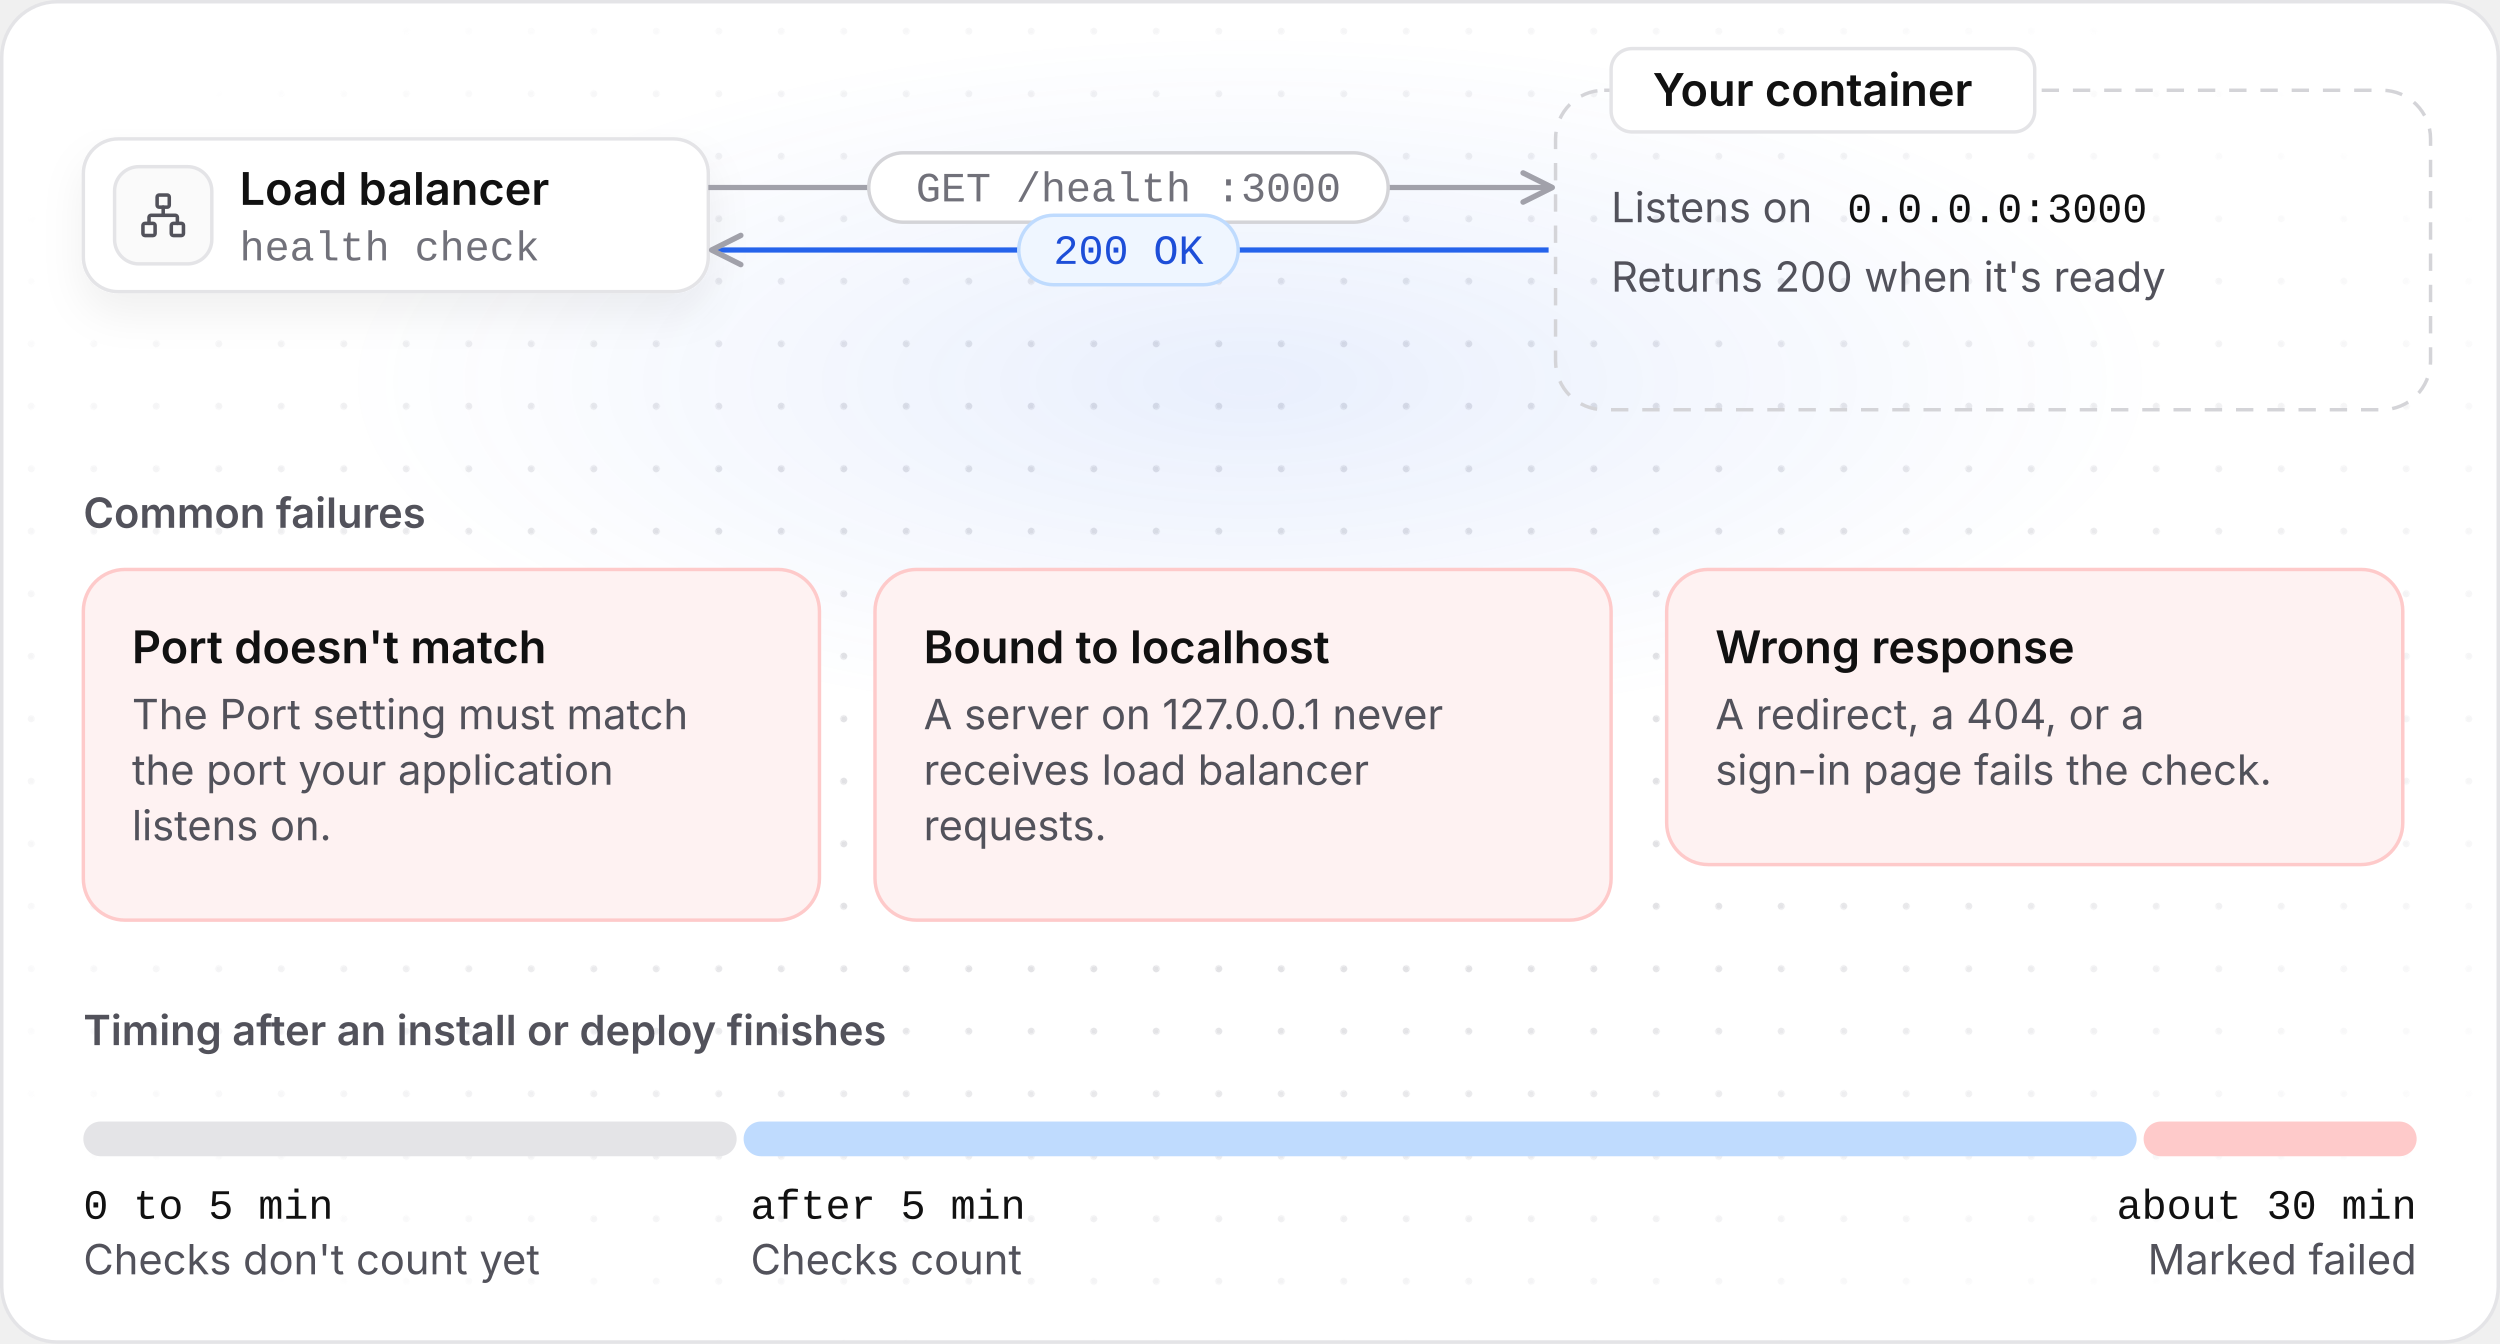
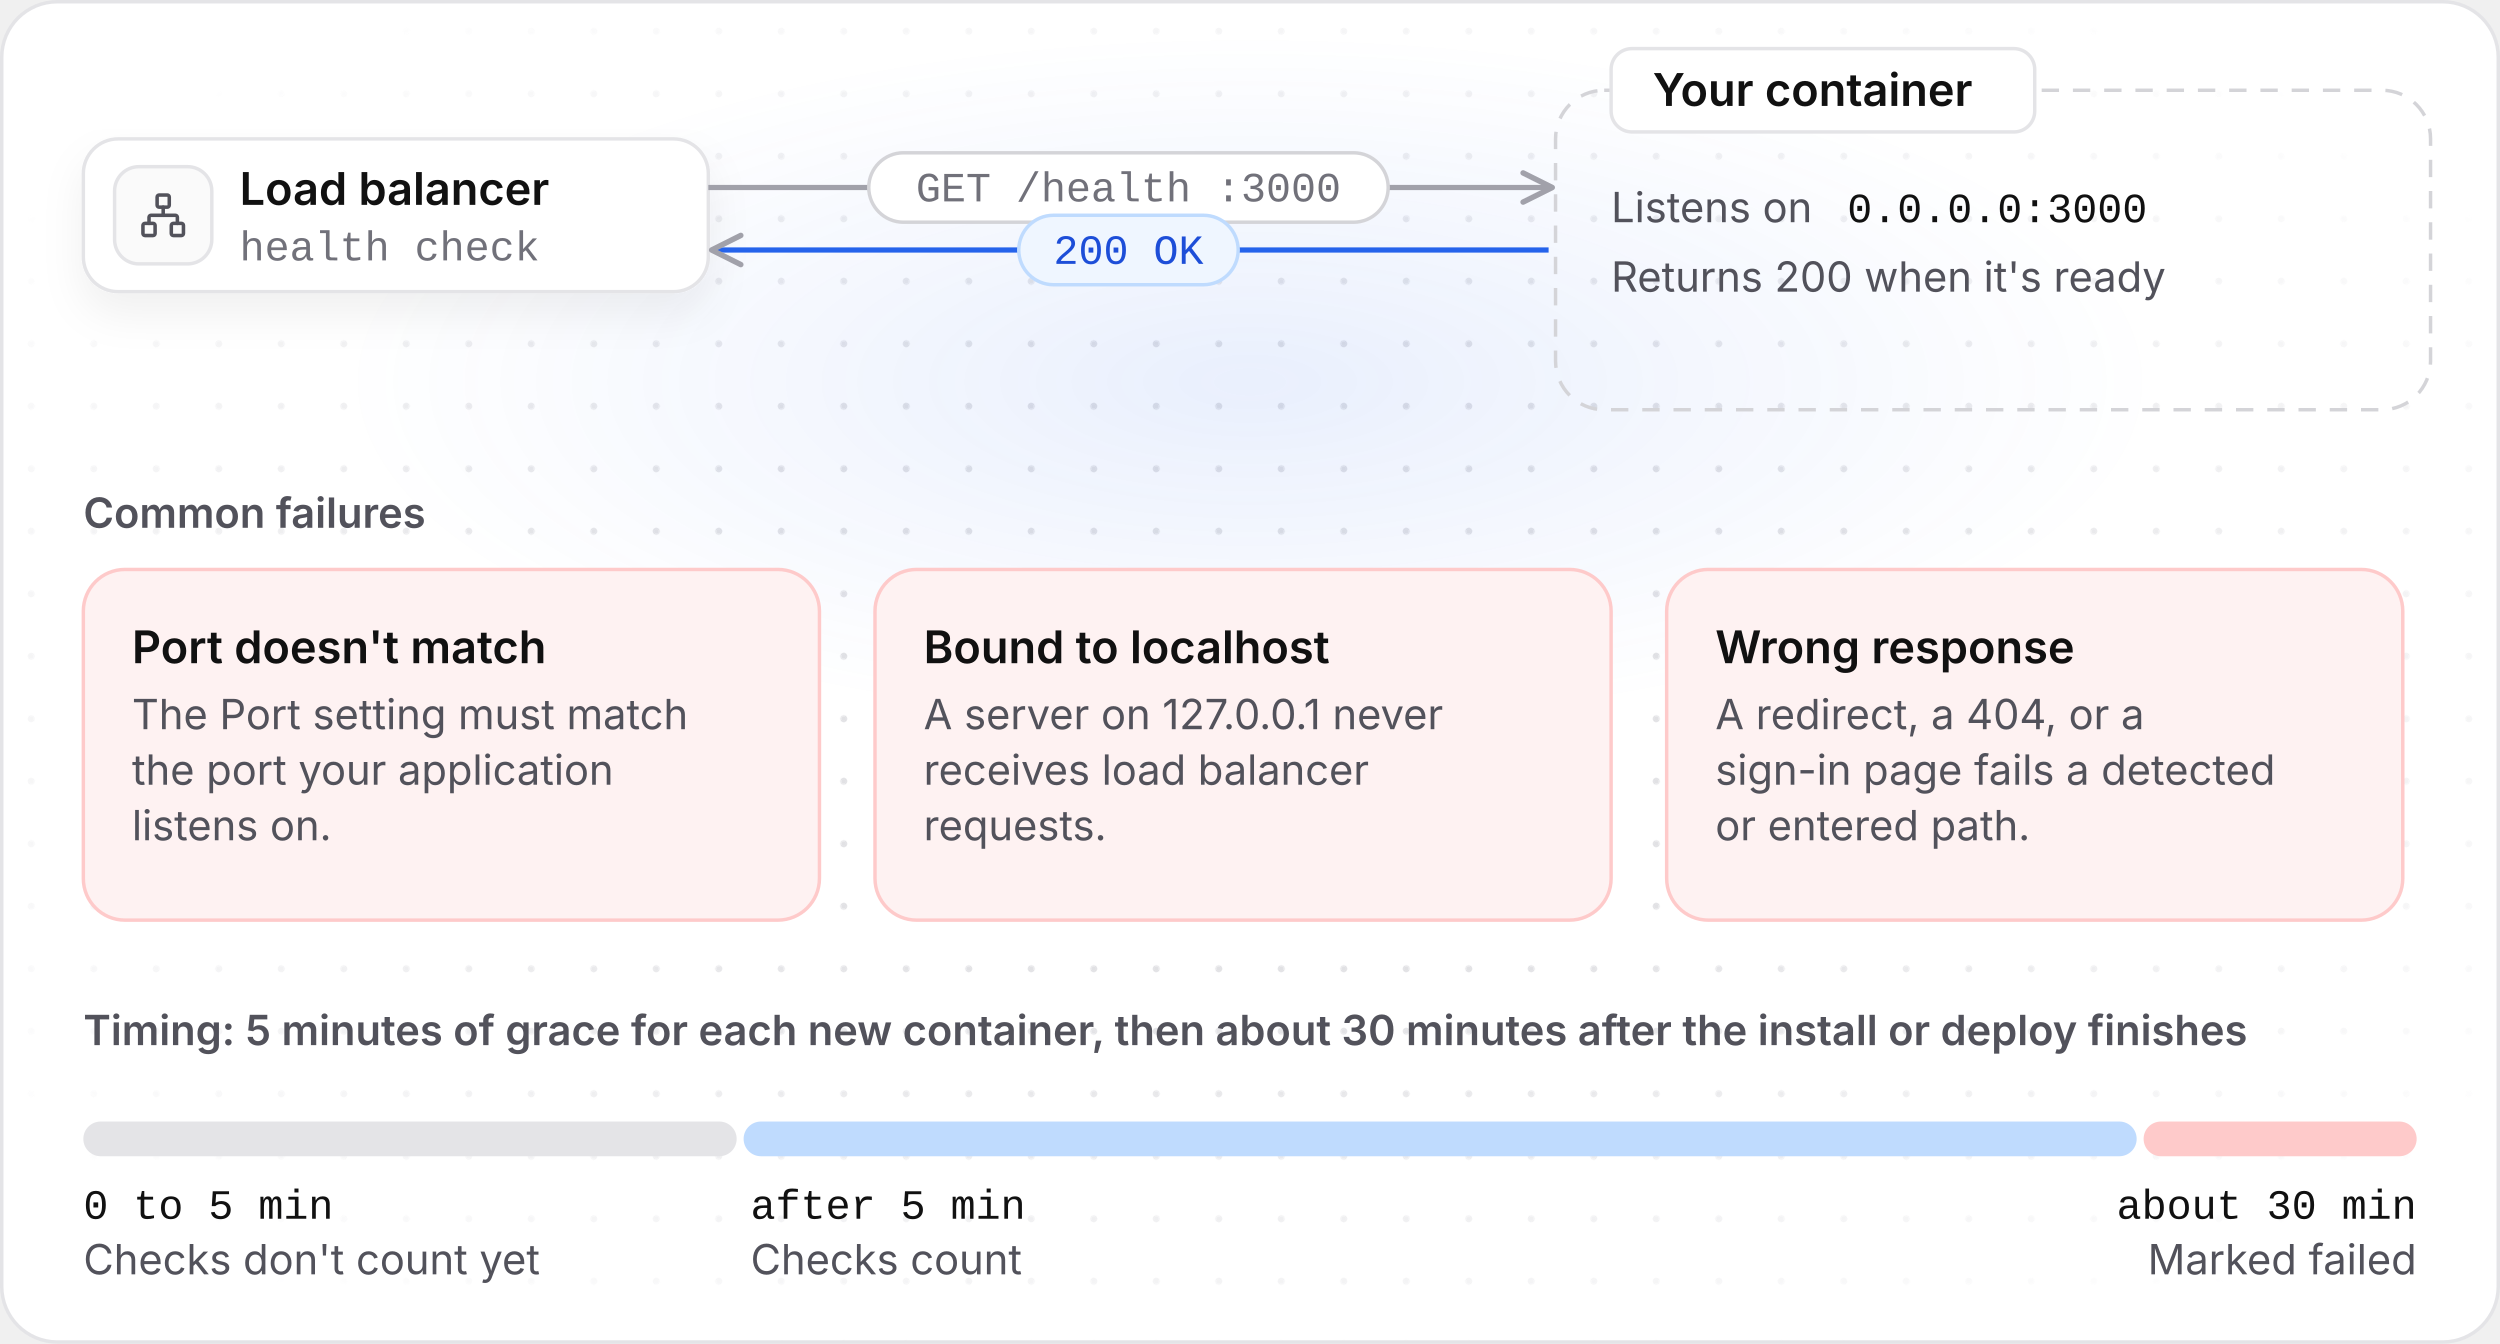
<svg xmlns="http://www.w3.org/2000/svg" width="720" height="387" viewBox="0 0 720 387" role="img" aria-labelledby="title desc">
  <defs>
    <style>
      text { font-family: Inter, "Inter Variable", ui-sans-serif, system-ui, -apple-system, "Segoe UI", sans-serif; fill: #111111; }
      .title { font-size: 13px; font-weight: 600; }
      .heading { font-size: 15px; font-weight: 600; letter-spacing: -0.01em; }
      .body { font-size: 13px; fill: #111111; }
      .label { font-size: 12px; font-weight: 600; fill: #52525B; }
      .note { font-size: 12px; fill: #52525B; }
      .badge { font-size: 12px; font-weight: 500; }
      .num { font-size: 12px; font-weight: 600; fill: #FFFFFF; }
      .mono { font-family: ui-monospace, SFMono-Regular, Menlo, Consolas, "Liberation Mono", monospace; font-size: 12px; fill: #71717A; }
      .mono-dark { font-family: ui-monospace, SFMono-Regular, Menlo, Consolas, "Liberation Mono", monospace; font-size: 12px; fill: #111111; }
      .mono-brand { font-family: ui-monospace, SFMono-Regular, Menlo, Consolas, "Liberation Mono", monospace; font-size: 12px; fill: #1D4ED8; }
      .boundary { fill: none; stroke: #A1A1AA; stroke-width: 1; stroke-dasharray: 5 4; }
      .tag { fill: #FFFFFF; stroke: #E4E4E7; }
      .band { fill: #FAFAFA; stroke: #E4E4E7; }
      .tile { fill: #FFFFFF; stroke: #E4E4E7; }
      .tile-optional { fill: #FFFFFF; stroke: #A1A1AA; stroke-dasharray: 4 3; }
      .icon-tile { fill: #FAFAFA; stroke: #E4E4E7; }
      .icon { fill: none; stroke: #52525B; stroke-width: 1.75; stroke-linecap: round; stroke-linejoin: round; }
      .track { fill: none; stroke: #A1A1AA; stroke-width: 1.5; }
      .track-dashed { fill: none; stroke: #A1A1AA; stroke-width: 1.5; stroke-dasharray: 4 4; }
      .beam { fill: none; stroke: #2563EB; stroke-width: 1.5; }
      .port { fill: #FFFFFF; stroke: #A1A1AA; stroke-width: 1.5; }
      .port-brand { fill: #FFFFFF; stroke: #2563EB; stroke-width: 1.5; }
    </style>
    <pattern id="dots" width="18" height="18" patternUnits="userSpaceOnUse">
      <circle cx="9" cy="9" r="1" fill="#D4D4D8" />
    </pattern>
    <radialGradient id="fade" cx="50%" cy="50%" r="60%">
      <stop offset="40%" stop-color="#FFFFFF" />
      <stop offset="100%" stop-color="#000000" />
    </radialGradient>
    <mask id="fade-mask">
      <rect width="720" height="387" fill="url(#fade)" />
    </mask>
    <radialGradient id="light" cx="50%" cy="50%" r="50%">
      <stop offset="0%" stop-color="#2563EB" stop-opacity="0.10" />
      <stop offset="100%" stop-color="#2563EB" stop-opacity="0" />
    </radialGradient>
    <filter id="shadow" x="-10%" y="-20%" width="120%" height="160%">
      <feDropShadow dx="0" dy="1" stdDeviation="1" flood-color="#111111" flood-opacity="0.04" />
      <feDropShadow dx="0" dy="6" stdDeviation="6" flood-color="#111111" flood-opacity="0.06" />
    </filter>
    <filter id="shadow-brand" x="-10%" y="-10%" width="120%" height="130%">
      <feDropShadow dx="0" dy="1" stdDeviation="1" flood-color="#111111" flood-opacity="0.04" />
      <feDropShadow dx="0" dy="10" stdDeviation="10" flood-color="#2563EB" flood-opacity="0.14" />
    </filter>
    <marker id="arrow" viewBox="0 0 10 10" refX="8" refY="5" markerWidth="7" markerHeight="7" orient="auto-start-reverse">
      <path d="M1 1L9 5L1 9" fill="none" stroke="#A1A1AA" stroke-width="1.5" stroke-linecap="round" stroke-linejoin="round" />
    </marker>
    <marker id="arrow-brand" viewBox="0 0 10 10" refX="8" refY="5" markerWidth="7" markerHeight="7" orient="auto-start-reverse">
      <path d="M1 1L9 5L1 9" fill="none" stroke="#2563EB" stroke-width="1.5" stroke-linecap="round" stroke-linejoin="round" />
    </marker>
    <symbol id="i-network" viewBox="0 0 24 24">
      <rect x="16" y="16" width="6" height="6" rx="1" />
      <rect x="2" y="16" width="6" height="6" rx="1" />
      <rect x="9" y="2" width="6" height="6" rx="1" />
      <path d="M5 16v-3a1 1 0 0 1 1-1h12a1 1 0 0 1 1 1v3" />
      <path d="M12 12V8" />
    </symbol>
  </defs>
  <g id="stage">
    <rect x="0.5" y="0.5" width="719" height="386" rx="16" fill="#FFFFFF" stroke="#E4E4E7" />
    <rect x="1" y="1" width="718" height="385" rx="16" fill="url(#dots)" mask="url(#fade-mask)" opacity="0.7" />
    <ellipse cx="360.0" cy="110" rx="260" ry="100" fill="url(#light)" />
  </g>
  <g id="request">
    <rect class="tile" x="24" y="40" width="180" height="44" rx="10" filter="url(#shadow)" />
    <rect x="33" y="48" width="28" height="28" rx="7" class="icon-tile" />
    <use href="#i-network" class="icon" x="40" y="55" width="14" height="14" />
    <text class="title" x="69" y="59">Load balancer</text>
    <text class="mono" x="69" y="75">health check</text>
    <line class="track" x1="204" y1="54" x2="446" y2="54" marker-end="url(#arrow)" />
    <rect x="250.2" y="44" width="149.6" height="20" rx="10" style="fill:#FFFFFF;stroke:#D4D4D8" />
    <text class="mono" x="325" y="58" text-anchor="middle">GET /health  :3000</text>
    <line class="beam" x1="446" y1="72" x2="206" y2="72" marker-end="url(#arrow)" />
    <rect x="293.4" y="62" width="63.2" height="20" rx="10" style="fill:#EFF6FF;stroke:#BFDBFE" />
    <text class="mono-brand" x="325" y="76" text-anchor="middle">200 OK</text>
  </g>
  <g id="container">
    <rect class="boundary" x="448" y="26" width="252" height="92" rx="14" style="stroke:#D4D4D8" />
    <rect class="tag" x="464" y="14" width="122" height="24" rx="6" />
    <text class="title" x="476" y="30.5">Your container</text>
    <text class="note" x="464" y="64">Listens on</text>
    <text class="mono-dark" x="532" y="64">0.0.0.0:3000</text>
    <text class="note" x="464" y="84">Returns 200 when it's ready</text>
  </g>
  <g id="common-failures">
    <text class="label" x="24" y="152">Common failures</text>
    <rect x="24" y="164" width="212" height="101" rx="12" style="fill:#FEF2F2;stroke:#FECACA" />
    <text class="title" x="38" y="191">Port doesn't match</text>
    <text class="note" x="38" y="210">The Port setting must match</text>
    <text class="note" x="38" y="226">the port your application</text>
    <text class="note" x="38" y="242">listens on.</text>
    <rect x="252" y="164" width="212" height="101" rx="12" style="fill:#FEF2F2;stroke:#FECACA" />
    <text class="title" x="266" y="191">Bound to localhost</text>
    <text class="note" x="266" y="210">A server on 127.0.0.1 never</text>
    <text class="note" x="266" y="226">receives load balancer</text>
    <text class="note" x="266" y="242">requests.</text>
-     <rect x="480" y="164" width="212" height="85" rx="12" style="fill:#FEF2F2;stroke:#FECACA" />
+     <rect x="480" y="164" width="212" height="101" rx="12" style="fill:#FEF2F2;stroke:#FECACA" />
    <text class="title" x="494" y="191">Wrong response</text>
    <text class="note" x="494" y="210">A redirect, a 404, or a</text>
-     <text class="note" x="494" y="226">sign-in page fails the check.</text>
+     <text class="note" x="494" y="226">sign-in page fails a detected</text>
+     <text class="note" x="494" y="242">or entered path.</text>
  </g>
  <g id="timing">
-     <text class="label" x="24" y="301">Timing after an install or deploy finishes</text>
+     <text class="label" x="24" y="301">Timing: 5 minutes of grace for each new container, then about 30 minutes after the install or deploy finishes</text>
    <rect x="24" y="323" width="188.16" height="10" rx="5" style="fill:#E4E4E7" />
    <rect x="214.16" y="323" width="401.2" height="10" rx="5" style="fill:#BFDBFE" />
    <rect x="617.36" y="323" width="78.64" height="10" rx="5" style="fill:#FECACA" />
    <text class="mono-dark" x="24" y="351">0 to 5 min</text>
    <text class="note" x="24" y="367">Checks don't count yet</text>
    <text class="mono-dark" x="216.16" y="351">after 5 min</text>
    <text class="note" x="216.16" y="367">Checks count</text>
    <text class="mono-dark" x="696" y="351" text-anchor="end">about 30 min</text>
    <text class="note" x="696" y="367" text-anchor="end">Marked failed</text>
  </g>
</svg>
